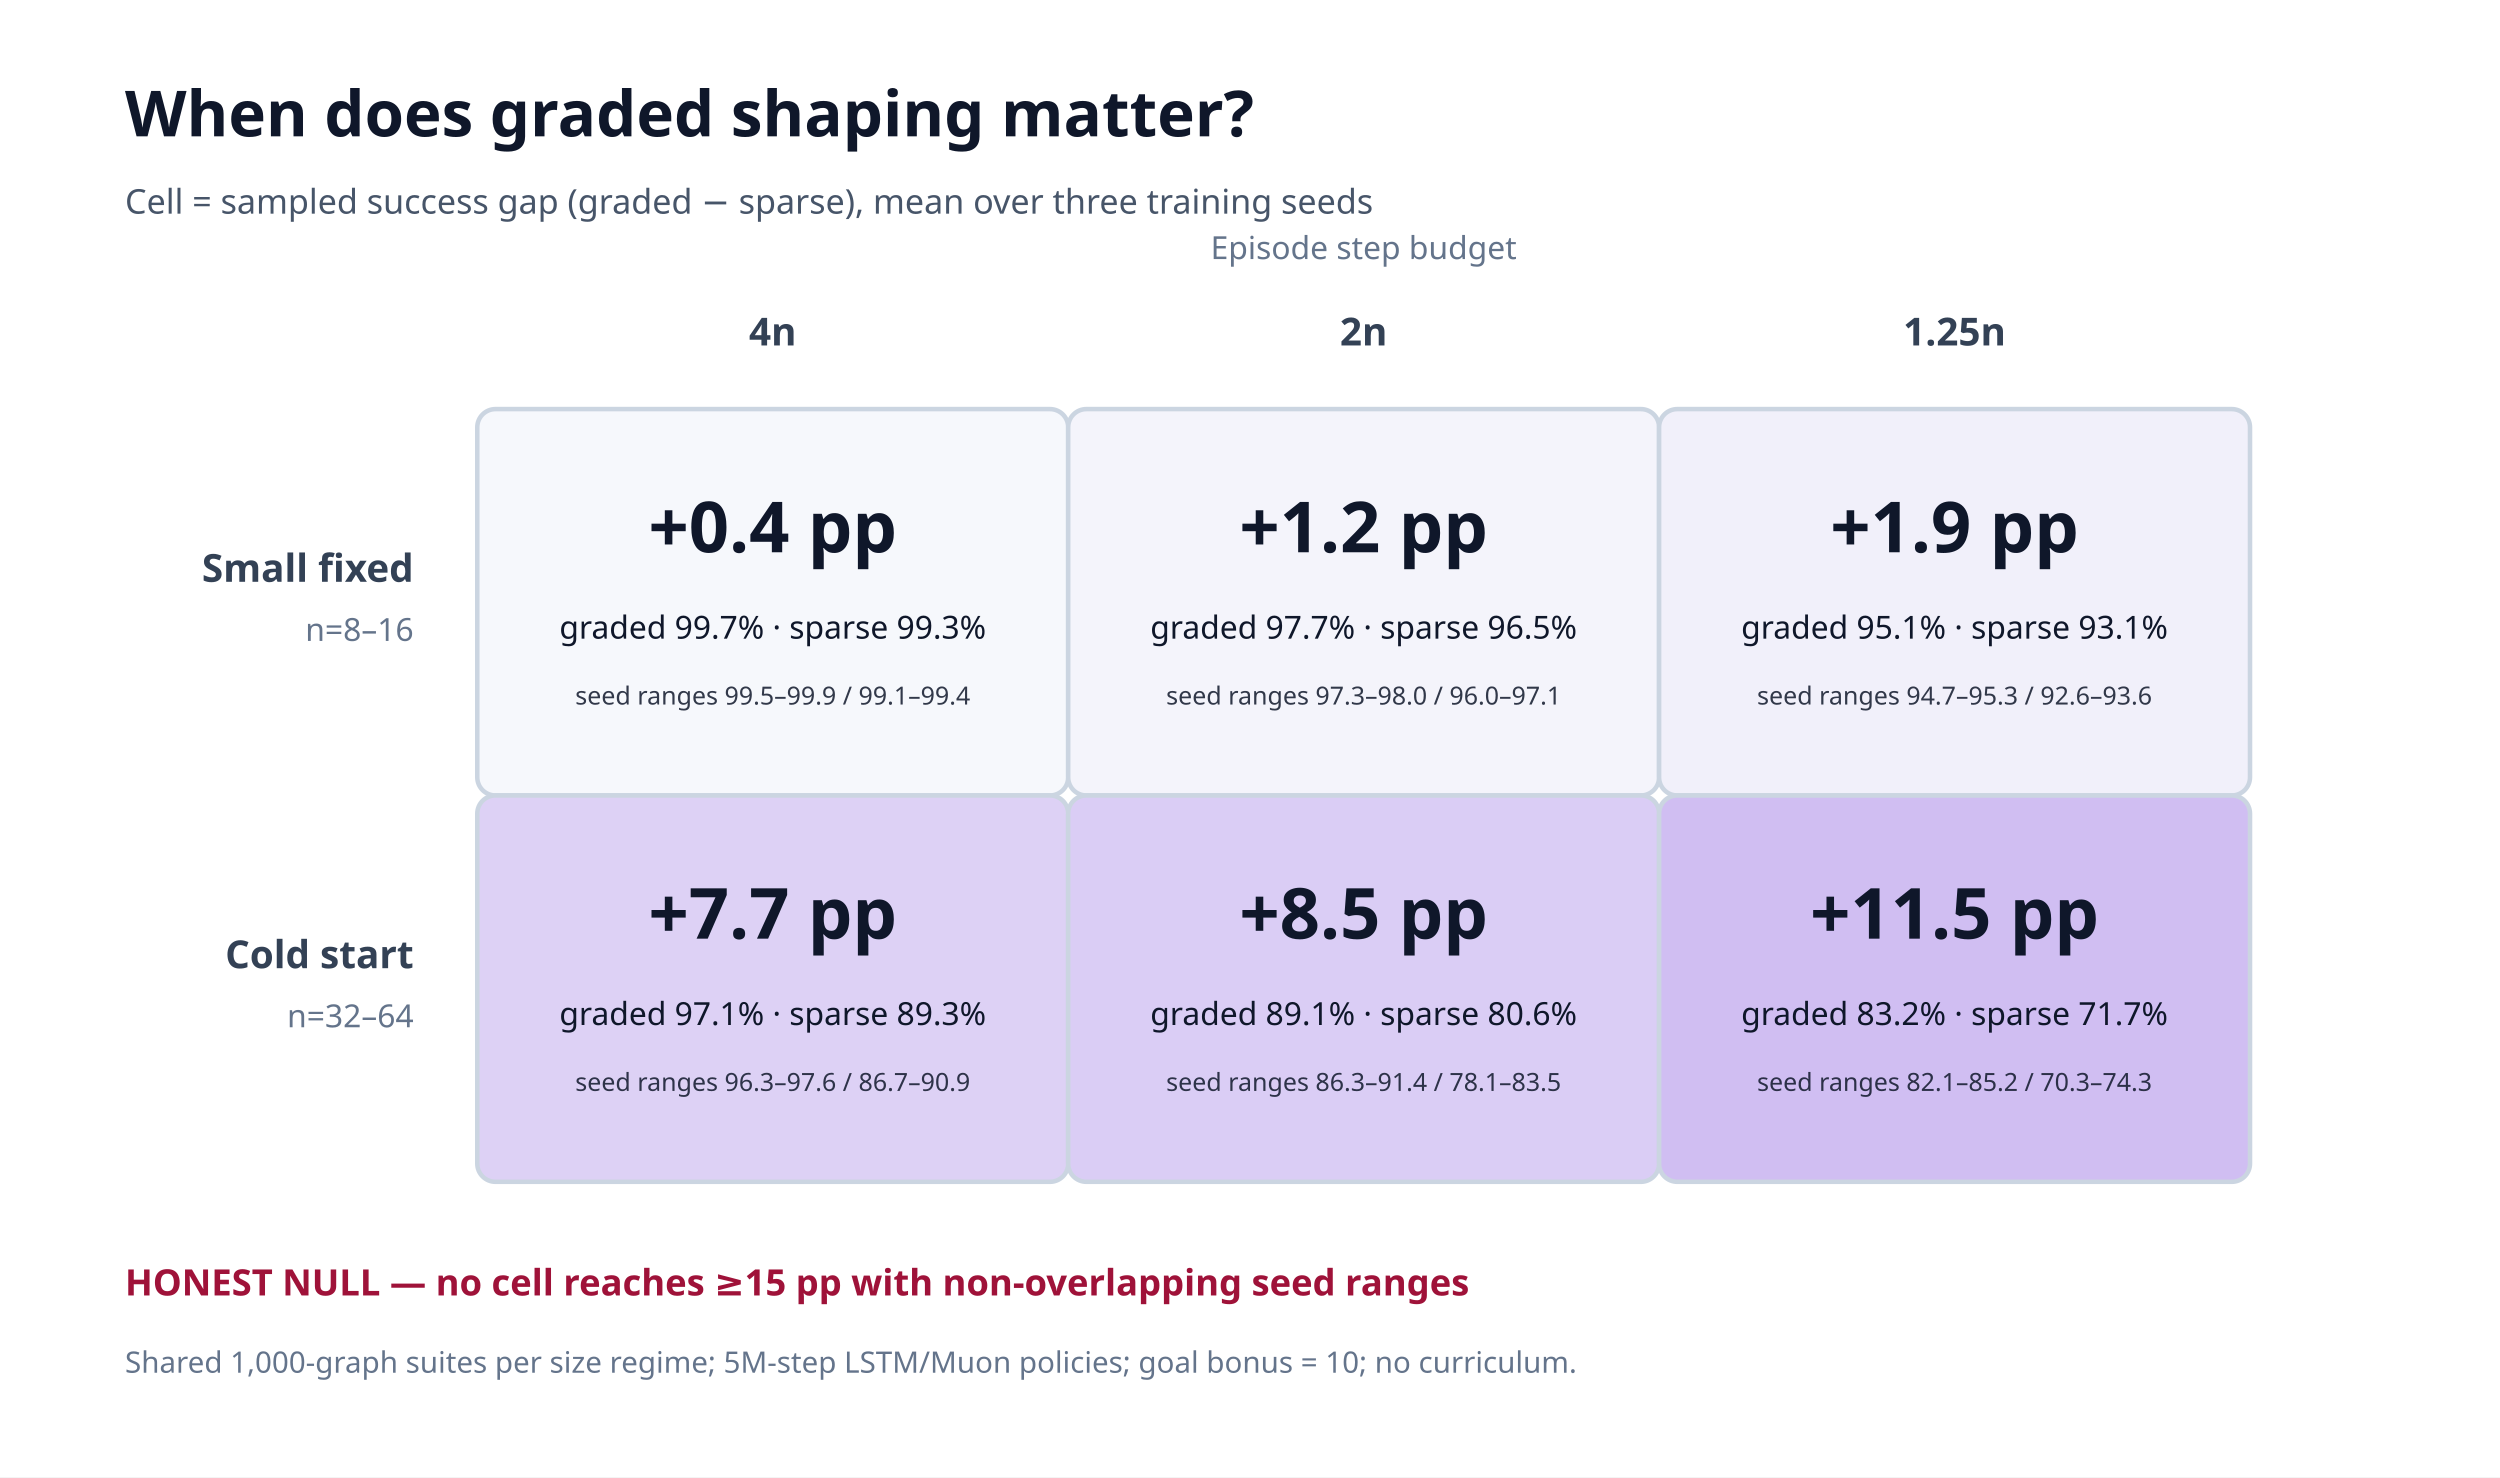
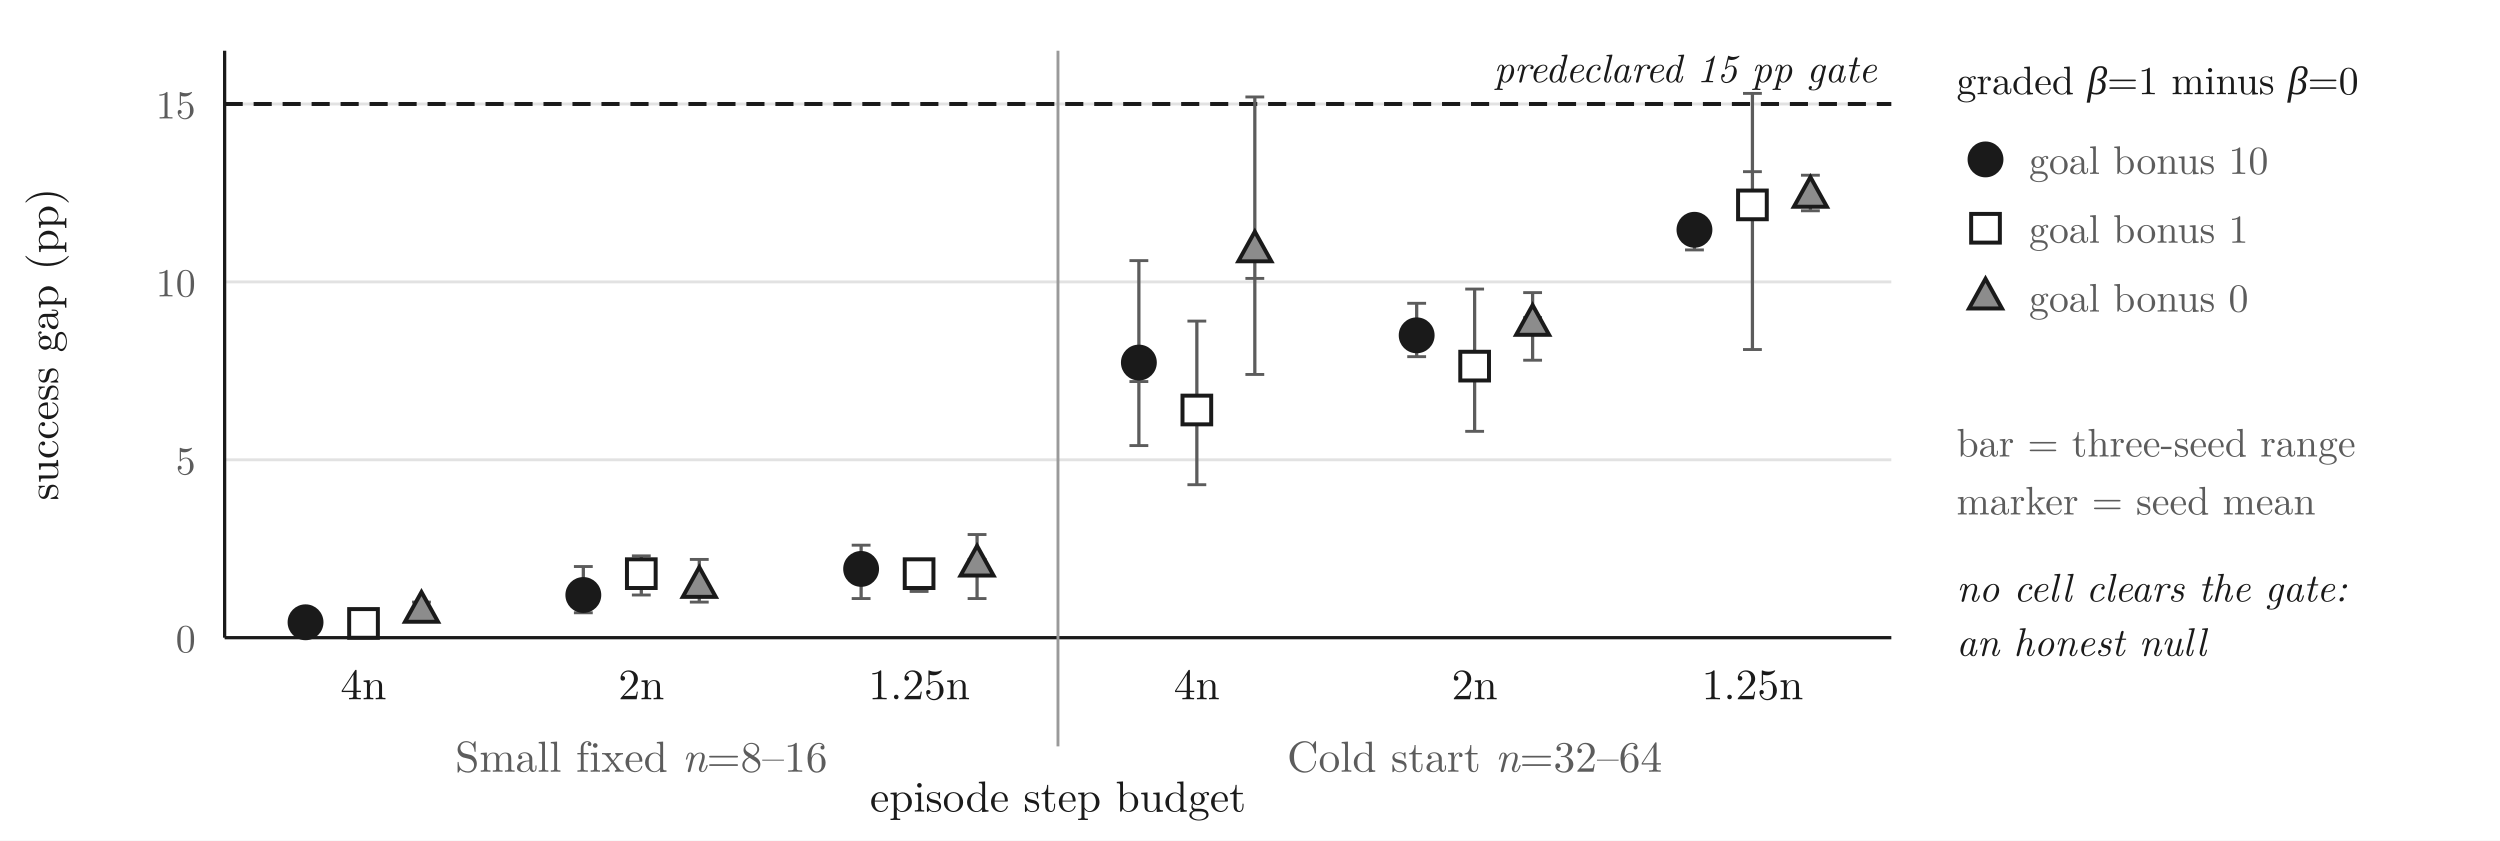
- <svg xmlns="http://www.w3.org/2000/svg" width="1100" height="650" viewBox="0 0 1100 650">
+ <svg xmlns="http://www.w3.org/2000/svg" width="690" height="232" viewBox="0 0 690 232">
  <rect width="100%" height="100%" fill="#ffffff" />
-   <text x="55.0" y="60.0" font-family="system-ui, sans-serif" font-size="28" font-weight="750" fill="#0f172a">When does graded shaping matter?</text>
-   <text x="55.0" y="94.0" font-family="system-ui, sans-serif" font-size="15" fill="#475569">Cell = sampled success gap (graded − sparse), mean over three training seeds</text>
-   <text x="340.0" y="152.0" font-family="system-ui, sans-serif" font-size="17" font-weight="700" text-anchor="middle" fill="#334155">4n</text>
-   <text x="600.0" y="152.0" font-family="system-ui, sans-serif" font-size="17" font-weight="700" text-anchor="middle" fill="#334155">2n</text>
-   <text x="860.0" y="152.0" font-family="system-ui, sans-serif" font-size="17" font-weight="700" text-anchor="middle" fill="#334155">1.25n</text>
-   <text x="600.0" y="114.0" font-family="system-ui, sans-serif" font-size="14" text-anchor="middle" fill="#64748b">Episode step budget</text>
-   <text x="182.0" y="256.0" font-family="system-ui, sans-serif" font-size="17" font-weight="700" text-anchor="end" fill="#334155">Small fixed</text>
-   <text x="182.0" y="282.0" font-family="system-ui, sans-serif" font-size="14" text-anchor="end" fill="#64748b">n=8–16</text>
-   <rect x="210" y="180" width="260" height="170" rx="8" fill="rgb(246,248,252)" stroke="#cbd5e1" stroke-width="2" />
-   <text x="340.0" y="243.0" font-family="system-ui, sans-serif" font-size="31" font-weight="800" text-anchor="middle" fill="#0f172a">+0.4 pp</text>
-   <text x="340.0" y="281.0" font-family="system-ui, sans-serif" font-size="14" text-anchor="middle" fill="#0f172a">graded 99.7%  ·  sparse 99.3%</text>
-   <text x="340.0" y="310.0" font-family="system-ui, sans-serif" font-size="11" text-anchor="middle" fill="#0f172a" opacity="0.85">seed ranges 99.5–99.9 / 99.1–99.4</text>
-   <rect x="470" y="180" width="260" height="170" rx="8" fill="rgb(244,244,251)" stroke="#cbd5e1" stroke-width="2" />
-   <text x="600.0" y="243.0" font-family="system-ui, sans-serif" font-size="31" font-weight="800" text-anchor="middle" fill="#0f172a">+1.2 pp</text>
-   <text x="600.0" y="281.0" font-family="system-ui, sans-serif" font-size="14" text-anchor="middle" fill="#0f172a">graded 97.7%  ·  sparse 96.5%</text>
-   <text x="600.0" y="310.0" font-family="system-ui, sans-serif" font-size="11" text-anchor="middle" fill="#0f172a" opacity="0.85">seed ranges 97.3–98.0 / 96.0–97.1</text>
-   <rect x="730" y="180" width="260" height="170" rx="8" fill="rgb(241,240,250)" stroke="#cbd5e1" stroke-width="2" />
-   <text x="860.0" y="243.0" font-family="system-ui, sans-serif" font-size="31" font-weight="800" text-anchor="middle" fill="#0f172a">+1.9 pp</text>
-   <text x="860.0" y="281.0" font-family="system-ui, sans-serif" font-size="14" text-anchor="middle" fill="#0f172a">graded 95.1%  ·  sparse 93.1%</text>
-   <text x="860.0" y="310.0" font-family="system-ui, sans-serif" font-size="11" text-anchor="middle" fill="#0f172a" opacity="0.85">seed ranges 94.7–95.3 / 92.6–93.6</text>
-   <text x="182.0" y="426.0" font-family="system-ui, sans-serif" font-size="17" font-weight="700" text-anchor="end" fill="#334155">Cold start</text>
-   <text x="182.0" y="452.0" font-family="system-ui, sans-serif" font-size="14" text-anchor="end" fill="#64748b">n=32–64</text>
-   <rect x="210" y="350" width="260" height="170" rx="8" fill="rgb(221,209,245)" stroke="#cbd5e1" stroke-width="2" />
-   <text x="340.0" y="413.0" font-family="system-ui, sans-serif" font-size="31" font-weight="800" text-anchor="middle" fill="#0f172a">+7.7 pp</text>
-   <text x="340.0" y="451.0" font-family="system-ui, sans-serif" font-size="14" text-anchor="middle" fill="#0f172a">graded 97.1%  ·  sparse 89.3%</text>
-   <text x="340.0" y="480.0" font-family="system-ui, sans-serif" font-size="11" text-anchor="middle" fill="#0f172a" opacity="0.85">seed ranges 96.3–97.6 / 86.7–90.9</text>
-   <rect x="470" y="350" width="260" height="170" rx="8" fill="rgb(218,205,245)" stroke="#cbd5e1" stroke-width="2" />
-   <text x="600.0" y="413.0" font-family="system-ui, sans-serif" font-size="31" font-weight="800" text-anchor="middle" fill="#0f172a">+8.5 pp</text>
-   <text x="600.0" y="451.0" font-family="system-ui, sans-serif" font-size="14" text-anchor="middle" fill="#0f172a">graded 89.1%  ·  sparse 80.6%</text>
-   <text x="600.0" y="480.0" font-family="system-ui, sans-serif" font-size="11" text-anchor="middle" fill="#0f172a" opacity="0.85">seed ranges 86.3–91.4 / 78.1–83.5</text>
-   <rect x="730" y="350" width="260" height="170" rx="8" fill="rgb(208,190,242)" stroke="#cbd5e1" stroke-width="2" />
-   <text x="860.0" y="413.0" font-family="system-ui, sans-serif" font-size="31" font-weight="800" text-anchor="middle" fill="#0f172a">+11.5 pp</text>
-   <text x="860.0" y="451.0" font-family="system-ui, sans-serif" font-size="14" text-anchor="middle" fill="#0f172a">graded 83.2%  ·  sparse 71.7%</text>
-   <text x="860.0" y="480.0" font-family="system-ui, sans-serif" font-size="11" text-anchor="middle" fill="#0f172a" opacity="0.85">seed ranges 82.1–85.2 / 70.3–74.3</text>
-   <text x="55.0" y="570.0" font-family="system-ui, sans-serif" font-size="16" font-weight="700" fill="#9f1239">HONEST NULL — no cell reaches ≥15 pp with non-overlapping seed ranges</text>
-   <text x="55.0" y="604.0" font-family="system-ui, sans-serif" font-size="13" fill="#64748b">Shared 1,000-graph suites per size regime; 5M-step LSTM/Muon policies; goal bonus = 10; no curriculum.</text>
+   <line x1="62" y1="176.0" x2="522" y2="176.0" stroke="#e2e2e2" stroke-width="0.8" />
+   <text x="54.0" y="180.0" font-family="Latin Modern Roman, Computer Modern Roman, Times New Roman, serif" font-size="11" fill="#5c5c5c" text-anchor="end">0</text>
+   <line x1="62" y1="126.9" x2="522" y2="126.9" stroke="#e2e2e2" stroke-width="0.8" />
+   <text x="54.0" y="130.9" font-family="Latin Modern Roman, Computer Modern Roman, Times New Roman, serif" font-size="11" fill="#5c5c5c" text-anchor="end">5</text>
+   <line x1="62" y1="77.8" x2="522" y2="77.8" stroke="#e2e2e2" stroke-width="0.8" />
+   <text x="54.0" y="81.8" font-family="Latin Modern Roman, Computer Modern Roman, Times New Roman, serif" font-size="11" fill="#5c5c5c" text-anchor="end">10</text>
+   <line x1="62" y1="28.7" x2="522" y2="28.7" stroke="#e2e2e2" stroke-width="0.8" />
+   <text x="54.0" y="32.7" font-family="Latin Modern Roman, Computer Modern Roman, Times New Roman, serif" font-size="11" fill="#5c5c5c" text-anchor="end">15</text>
+   <line x1="62" y1="14" x2="62" y2="176" stroke="#1a1a1a" stroke-width="0.9" />
+   <line x1="62" y1="176.0" x2="522" y2="176.0" stroke="#1a1a1a" stroke-width="0.9" />
+   <text x="16.0" y="95.0" font-family="Latin Modern Roman, Computer Modern Roman, Times New Roman, serif" font-size="12" fill="#1a1a1a" text-anchor="middle" transform="rotate(-90 16.0 95.0)">success gap (pp)</text>
+   <line x1="62" y1="28.7" x2="522" y2="28.7" stroke="#1a1a1a" stroke-width="1.1" stroke-dasharray="5 3" />
+   <text x="518.0" y="22.7" font-family="Latin Modern Roman, Computer Modern Roman, Times New Roman, serif" font-size="11" fill="#1a1a1a" text-anchor="end" font-style="italic">predeclared 15 pp gate</text>
+   <line x1="292.0" y1="14" x2="292.0" y2="206" stroke="#9a9a9a" stroke-width="0.8" />
+   <text x="100.3" y="193.0" font-family="Latin Modern Roman, Computer Modern Roman, Times New Roman, serif" font-size="12" fill="#1a1a1a" text-anchor="middle">4n</text>
+   <text x="177.0" y="193.0" font-family="Latin Modern Roman, Computer Modern Roman, Times New Roman, serif" font-size="12" fill="#1a1a1a" text-anchor="middle">2n</text>
+   <text x="253.7" y="193.0" font-family="Latin Modern Roman, Computer Modern Roman, Times New Roman, serif" font-size="12" fill="#1a1a1a" text-anchor="middle">1.25n</text>
+   <text x="330.3" y="193.0" font-family="Latin Modern Roman, Computer Modern Roman, Times New Roman, serif" font-size="12" fill="#1a1a1a" text-anchor="middle">4n</text>
+   <text x="407.0" y="193.0" font-family="Latin Modern Roman, Computer Modern Roman, Times New Roman, serif" font-size="12" fill="#1a1a1a" text-anchor="middle">2n</text>
+   <text x="483.7" y="193.0" font-family="Latin Modern Roman, Computer Modern Roman, Times New Roman, serif" font-size="12" fill="#1a1a1a" text-anchor="middle">1.25n</text>
+   <text x="177.0" y="213.0" font-family="Latin Modern Roman, Computer Modern Roman, Times New Roman, serif" font-size="12" fill="#5c5c5c" text-anchor="middle">Small fixed  <tspan font-style="italic">n</tspan>=8–16</text>
+   <text x="407.0" y="213.0" font-family="Latin Modern Roman, Computer Modern Roman, Times New Roman, serif" font-size="12" fill="#5c5c5c" text-anchor="middle">Cold start  <tspan font-style="italic">n</tspan>=32–64</text>
+   <text x="292.0" y="224.0" font-family="Latin Modern Roman, Computer Modern Roman, Times New Roman, serif" font-size="12" fill="#1a1a1a" text-anchor="middle">episode step budget</text>
+   <line x1="84.33" y1="173.05" x2="84.33" y2="170.11" stroke="#5c5c5c" stroke-width="0.9" />
+   <line x1="81.73" y1="170.11" x2="86.93" y2="170.11" stroke="#5c5c5c" stroke-width="0.8" />
+   <line x1="81.73" y1="173.05" x2="86.93" y2="173.05" stroke="#5c5c5c" stroke-width="0.8" />
+   <line x1="81.73" y1="172.07" x2="86.93" y2="172.07" stroke="#5c5c5c" stroke-width="0.8" />
+   <circle cx="84.33" cy="171.75" r="4.40" fill="#1a1a1a" stroke="#1a1a1a" stroke-width="1.1" opacity="1.0" />
+   <line x1="161.00" y1="169.13" x2="161.00" y2="156.36" stroke="#5c5c5c" stroke-width="0.9" />
+   <line x1="158.40" y1="156.36" x2="163.60" y2="156.36" stroke="#5c5c5c" stroke-width="0.8" />
+   <line x1="158.40" y1="169.13" x2="163.60" y2="169.13" stroke="#5c5c5c" stroke-width="0.8" />
+   <line x1="158.40" y1="167.16" x2="163.60" y2="167.16" stroke="#5c5c5c" stroke-width="0.8" />
+   <circle cx="161.00" cy="164.22" r="4.40" fill="#1a1a1a" stroke="#1a1a1a" stroke-width="1.1" opacity="1.0" />
+   <line x1="237.67" y1="165.20" x2="237.67" y2="150.47" stroke="#5c5c5c" stroke-width="0.9" />
+   <line x1="235.07" y1="150.47" x2="240.27" y2="150.47" stroke="#5c5c5c" stroke-width="0.8" />
+   <line x1="235.07" y1="155.38" x2="240.27" y2="155.38" stroke="#5c5c5c" stroke-width="0.8" />
+   <line x1="235.07" y1="165.20" x2="240.27" y2="165.20" stroke="#5c5c5c" stroke-width="0.8" />
+   <circle cx="237.67" cy="157.02" r="4.40" fill="#1a1a1a" stroke="#1a1a1a" stroke-width="1.1" opacity="1.0" />
+   <line x1="314.33" y1="122.98" x2="314.33" y2="71.93" stroke="#5c5c5c" stroke-width="0.9" />
+   <line x1="311.73" y1="71.93" x2="316.93" y2="71.93" stroke="#5c5c5c" stroke-width="0.8" />
+   <line x1="311.73" y1="122.98" x2="316.93" y2="122.98" stroke="#5c5c5c" stroke-width="0.8" />
+   <line x1="311.73" y1="105.31" x2="316.93" y2="105.31" stroke="#5c5c5c" stroke-width="0.8" />
+   <circle cx="314.33" cy="100.07" r="4.40" fill="#1a1a1a" stroke="#1a1a1a" stroke-width="1.1" opacity="1.0" />
+   <line x1="391.00" y1="98.44" x2="391.00" y2="83.71" stroke="#5c5c5c" stroke-width="0.9" />
+   <line x1="388.40" y1="95.49" x2="393.60" y2="95.49" stroke="#5c5c5c" stroke-width="0.8" />
+   <line x1="388.40" y1="83.71" x2="393.60" y2="83.71" stroke="#5c5c5c" stroke-width="0.8" />
+   <line x1="388.40" y1="98.44" x2="393.60" y2="98.44" stroke="#5c5c5c" stroke-width="0.8" />
+   <circle cx="391.00" cy="92.55" r="4.40" fill="#1a1a1a" stroke="#1a1a1a" stroke-width="1.1" opacity="1.0" />
+   <line x1="467.67" y1="68.98" x2="467.67" y2="60.15" stroke="#5c5c5c" stroke-width="0.9" />
+   <line x1="465.07" y1="60.15" x2="470.27" y2="60.15" stroke="#5c5c5c" stroke-width="0.8" />
+   <line x1="465.07" y1="61.13" x2="470.27" y2="61.13" stroke="#5c5c5c" stroke-width="0.8" />
+   <line x1="465.07" y1="68.98" x2="470.27" y2="68.98" stroke="#5c5c5c" stroke-width="0.8" />
+   <circle cx="467.67" cy="63.42" r="4.40" fill="#1a1a1a" stroke="#1a1a1a" stroke-width="1.1" opacity="1.0" />
+   <line x1="100.33" y1="176.00" x2="100.33" y2="170.11" stroke="#5c5c5c" stroke-width="0.9" />
+   <line x1="97.73" y1="170.11" x2="102.93" y2="170.11" stroke="#5c5c5c" stroke-width="0.8" />
+   <line x1="97.73" y1="170.11" x2="102.93" y2="170.11" stroke="#5c5c5c" stroke-width="0.8" />
+   <line x1="97.73" y1="176.00" x2="102.93" y2="176.00" stroke="#5c5c5c" stroke-width="0.8" />
+   <rect x="96.37" y="168.11" width="7.92" height="7.92" fill="#ffffff" stroke="#1a1a1a" stroke-width="1.1" opacity="1.0" />
+   <line x1="177.00" y1="164.22" x2="177.00" y2="153.42" stroke="#5c5c5c" stroke-width="0.9" />
+   <line x1="174.40" y1="153.42" x2="179.60" y2="153.42" stroke="#5c5c5c" stroke-width="0.8" />
+   <line x1="174.40" y1="164.22" x2="179.60" y2="164.22" stroke="#5c5c5c" stroke-width="0.8" />
+   <line x1="174.40" y1="157.35" x2="179.60" y2="157.35" stroke="#5c5c5c" stroke-width="0.8" />
+   <rect x="173.04" y="154.37" width="7.92" height="7.92" fill="#ffffff" stroke="#1a1a1a" stroke-width="1.1" opacity="1.0" />
+   <line x1="253.67" y1="163.24" x2="253.67" y2="154.40" stroke="#5c5c5c" stroke-width="0.9" />
+   <line x1="251.07" y1="154.40" x2="256.27" y2="154.40" stroke="#5c5c5c" stroke-width="0.8" />
+   <line x1="251.07" y1="157.35" x2="256.27" y2="157.35" stroke="#5c5c5c" stroke-width="0.8" />
+   <line x1="251.07" y1="163.24" x2="256.27" y2="163.24" stroke="#5c5c5c" stroke-width="0.8" />
+   <rect x="249.71" y="154.37" width="7.92" height="7.92" fill="#ffffff" stroke="#1a1a1a" stroke-width="1.1" opacity="1.0" />
+   <line x1="330.33" y1="133.78" x2="330.33" y2="88.62" stroke="#5c5c5c" stroke-width="0.9" />
+   <line x1="327.73" y1="88.62" x2="332.93" y2="88.62" stroke="#5c5c5c" stroke-width="0.8" />
+   <line x1="327.73" y1="133.78" x2="332.93" y2="133.78" stroke="#5c5c5c" stroke-width="0.8" />
+   <line x1="327.73" y1="117.09" x2="332.93" y2="117.09" stroke="#5c5c5c" stroke-width="0.8" />
+   <rect x="326.37" y="109.20" width="7.92" height="7.92" fill="#ffffff" stroke="#1a1a1a" stroke-width="1.1" opacity="1.0" />
+   <line x1="407.00" y1="119.05" x2="407.00" y2="79.78" stroke="#5c5c5c" stroke-width="0.9" />
+   <line x1="404.40" y1="119.05" x2="409.60" y2="119.05" stroke="#5c5c5c" stroke-width="0.8" />
+   <line x1="404.40" y1="79.78" x2="409.60" y2="79.78" stroke="#5c5c5c" stroke-width="0.8" />
+   <line x1="404.40" y1="104.33" x2="409.60" y2="104.33" stroke="#5c5c5c" stroke-width="0.8" />
+   <rect x="403.04" y="97.09" width="7.92" height="7.92" fill="#ffffff" stroke="#1a1a1a" stroke-width="1.1" opacity="1.0" />
+   <line x1="483.67" y1="96.47" x2="483.67" y2="25.78" stroke="#5c5c5c" stroke-width="0.9" />
+   <line x1="481.07" y1="25.78" x2="486.27" y2="25.78" stroke="#5c5c5c" stroke-width="0.8" />
+   <line x1="481.07" y1="47.38" x2="486.27" y2="47.38" stroke="#5c5c5c" stroke-width="0.8" />
+   <line x1="481.07" y1="96.47" x2="486.27" y2="96.47" stroke="#5c5c5c" stroke-width="0.8" />
+   <rect x="479.71" y="52.59" width="7.92" height="7.92" fill="#ffffff" stroke="#1a1a1a" stroke-width="1.1" opacity="1.0" />
+   <line x1="116.33" y1="170.11" x2="116.33" y2="166.18" stroke="#5c5c5c" stroke-width="0.9" />
+   <line x1="113.73" y1="170.11" x2="118.93" y2="170.11" stroke="#5c5c5c" stroke-width="0.8" />
+   <line x1="113.73" y1="166.18" x2="118.93" y2="166.18" stroke="#5c5c5c" stroke-width="0.8" />
+   <line x1="113.73" y1="169.13" x2="118.93" y2="169.13" stroke="#5c5c5c" stroke-width="0.8" />
+   <polygon points="116.33,163.41 111.78,171.61 120.89,171.61" fill="#8c8c8c" stroke="#1a1a1a" stroke-width="1.1" opacity="1.0" />
+   <line x1="193.00" y1="166.18" x2="193.00" y2="154.40" stroke="#5c5c5c" stroke-width="0.9" />
+   <line x1="190.40" y1="154.40" x2="195.60" y2="154.40" stroke="#5c5c5c" stroke-width="0.8" />
+   <line x1="190.40" y1="164.22" x2="195.60" y2="164.22" stroke="#5c5c5c" stroke-width="0.8" />
+   <line x1="190.40" y1="166.18" x2="195.60" y2="166.18" stroke="#5c5c5c" stroke-width="0.8" />
+   <polygon points="193.00,156.54 188.45,164.74 197.55,164.74" fill="#8c8c8c" stroke="#1a1a1a" stroke-width="1.1" opacity="1.0" />
+   <line x1="269.67" y1="165.20" x2="269.67" y2="147.53" stroke="#5c5c5c" stroke-width="0.9" />
+   <line x1="267.07" y1="154.40" x2="272.27" y2="154.40" stroke="#5c5c5c" stroke-width="0.8" />
+   <line x1="267.07" y1="147.53" x2="272.27" y2="147.53" stroke="#5c5c5c" stroke-width="0.8" />
+   <line x1="267.07" y1="165.20" x2="272.27" y2="165.20" stroke="#5c5c5c" stroke-width="0.8" />
+   <polygon points="269.67,150.65 265.11,158.85 274.22,158.85" fill="#8c8c8c" stroke="#1a1a1a" stroke-width="1.1" opacity="1.0" />
+   <line x1="346.33" y1="103.35" x2="346.33" y2="26.76" stroke="#5c5c5c" stroke-width="0.9" />
+   <line x1="343.73" y1="26.76" x2="348.93" y2="26.76" stroke="#5c5c5c" stroke-width="0.8" />
+   <line x1="343.73" y1="76.84" x2="348.93" y2="76.84" stroke="#5c5c5c" stroke-width="0.8" />
+   <line x1="343.73" y1="103.35" x2="348.93" y2="103.35" stroke="#5c5c5c" stroke-width="0.8" />
+   <polygon points="346.33,63.92 341.78,72.12 350.89,72.12" fill="#8c8c8c" stroke="#1a1a1a" stroke-width="1.1" opacity="1.0" />
+   <line x1="423.00" y1="99.42" x2="423.00" y2="80.76" stroke="#5c5c5c" stroke-width="0.9" />
+   <line x1="420.40" y1="99.42" x2="425.60" y2="99.42" stroke="#5c5c5c" stroke-width="0.8" />
+   <line x1="420.40" y1="80.76" x2="425.60" y2="80.76" stroke="#5c5c5c" stroke-width="0.8" />
+   <line x1="420.40" y1="87.64" x2="425.60" y2="87.64" stroke="#5c5c5c" stroke-width="0.8" />
+   <polygon points="423.00,84.21 418.45,92.41 427.55,92.41" fill="#8c8c8c" stroke="#1a1a1a" stroke-width="1.1" opacity="1.0" />
+   <line x1="499.67" y1="58.18" x2="499.67" y2="48.36" stroke="#5c5c5c" stroke-width="0.9" />
+   <line x1="497.07" y1="58.18" x2="502.27" y2="58.18" stroke="#5c5c5c" stroke-width="0.8" />
+   <line x1="497.07" y1="48.36" x2="502.27" y2="48.36" stroke="#5c5c5c" stroke-width="0.8" />
+   <line x1="497.07" y1="55.24" x2="502.27" y2="55.24" stroke="#5c5c5c" stroke-width="0.8" />
+   <polygon points="499.67,48.87 495.11,57.06 504.22,57.06" fill="#8c8c8c" stroke="#1a1a1a" stroke-width="1.1" opacity="1.0" />
+   <text x="540.0" y="26.0" font-family="Latin Modern Roman, Computer Modern Roman, Times New Roman, serif" font-size="11" fill="#1a1a1a" text-anchor="start">graded <tspan font-style="italic">β</tspan>=1 minus <tspan font-style="italic">β</tspan>=0</text>
+   <circle cx="548.00" cy="44.00" r="4.40" fill="#1a1a1a" stroke="#1a1a1a" stroke-width="1.1" opacity="1.0" />
+   <text x="560.0" y="48.0" font-family="Latin Modern Roman, Computer Modern Roman, Times New Roman, serif" font-size="11" fill="#5c5c5c" text-anchor="start">goal bonus 10</text>
+   <rect x="544.04" y="59.04" width="7.92" height="7.92" fill="#ffffff" stroke="#1a1a1a" stroke-width="1.1" opacity="1.0" />
+   <text x="560.0" y="67.0" font-family="Latin Modern Roman, Computer Modern Roman, Times New Roman, serif" font-size="11" fill="#5c5c5c" text-anchor="start">goal bonus 1</text>
+   <polygon points="548.00,76.94 543.45,85.14 552.55,85.14" fill="#8c8c8c" stroke="#1a1a1a" stroke-width="1.1" opacity="1.0" />
+   <text x="560.0" y="86.0" font-family="Latin Modern Roman, Computer Modern Roman, Times New Roman, serif" font-size="11" fill="#5c5c5c" text-anchor="start">goal bonus 0</text>
+   <text x="540.0" y="126.0" font-family="Latin Modern Roman, Computer Modern Roman, Times New Roman, serif" font-size="11" fill="#5c5c5c" text-anchor="start">bar = three-seed range</text>
+   <text x="540.0" y="142.0" font-family="Latin Modern Roman, Computer Modern Roman, Times New Roman, serif" font-size="11" fill="#5c5c5c" text-anchor="start">marker = seed mean</text>
+   <text x="540.0" y="166.0" font-family="Latin Modern Roman, Computer Modern Roman, Times New Roman, serif" font-size="11" fill="#1a1a1a" text-anchor="start" font-style="italic">no cell clears the gate:</text>
+   <text x="540.0" y="181.0" font-family="Latin Modern Roman, Computer Modern Roman, Times New Roman, serif" font-size="11" fill="#1a1a1a" text-anchor="start" font-style="italic">an honest null</text>
</svg>
